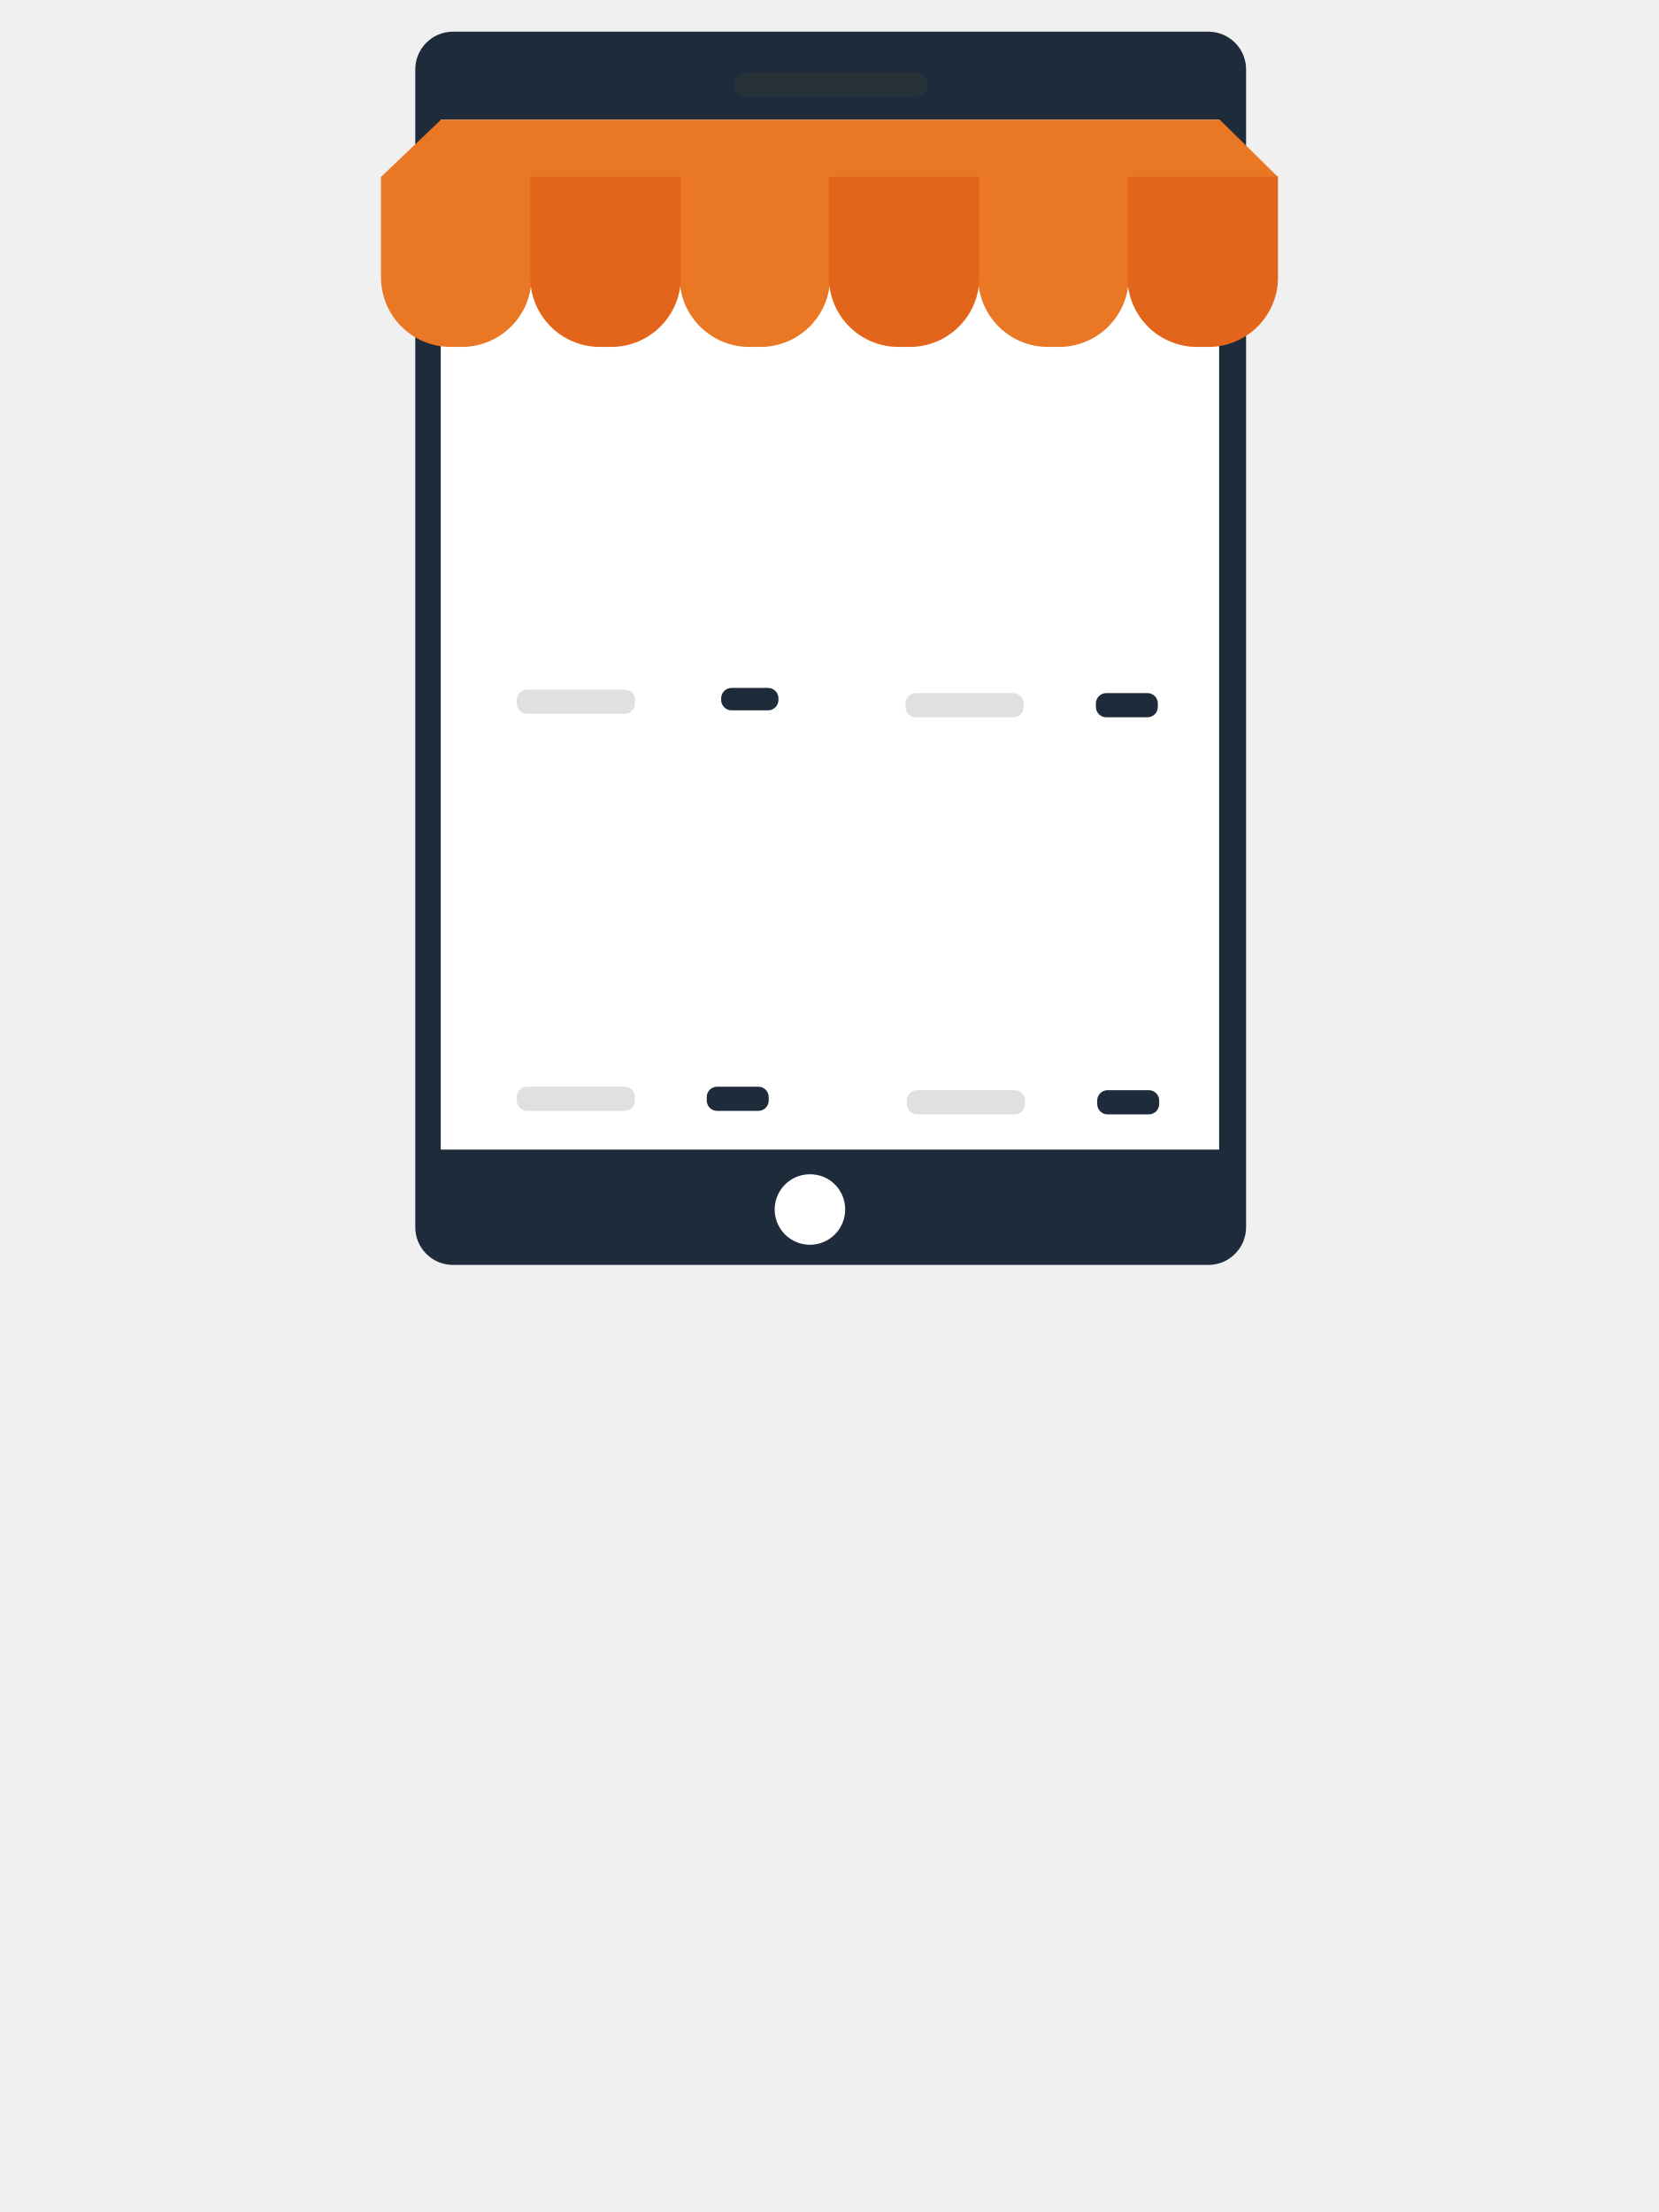
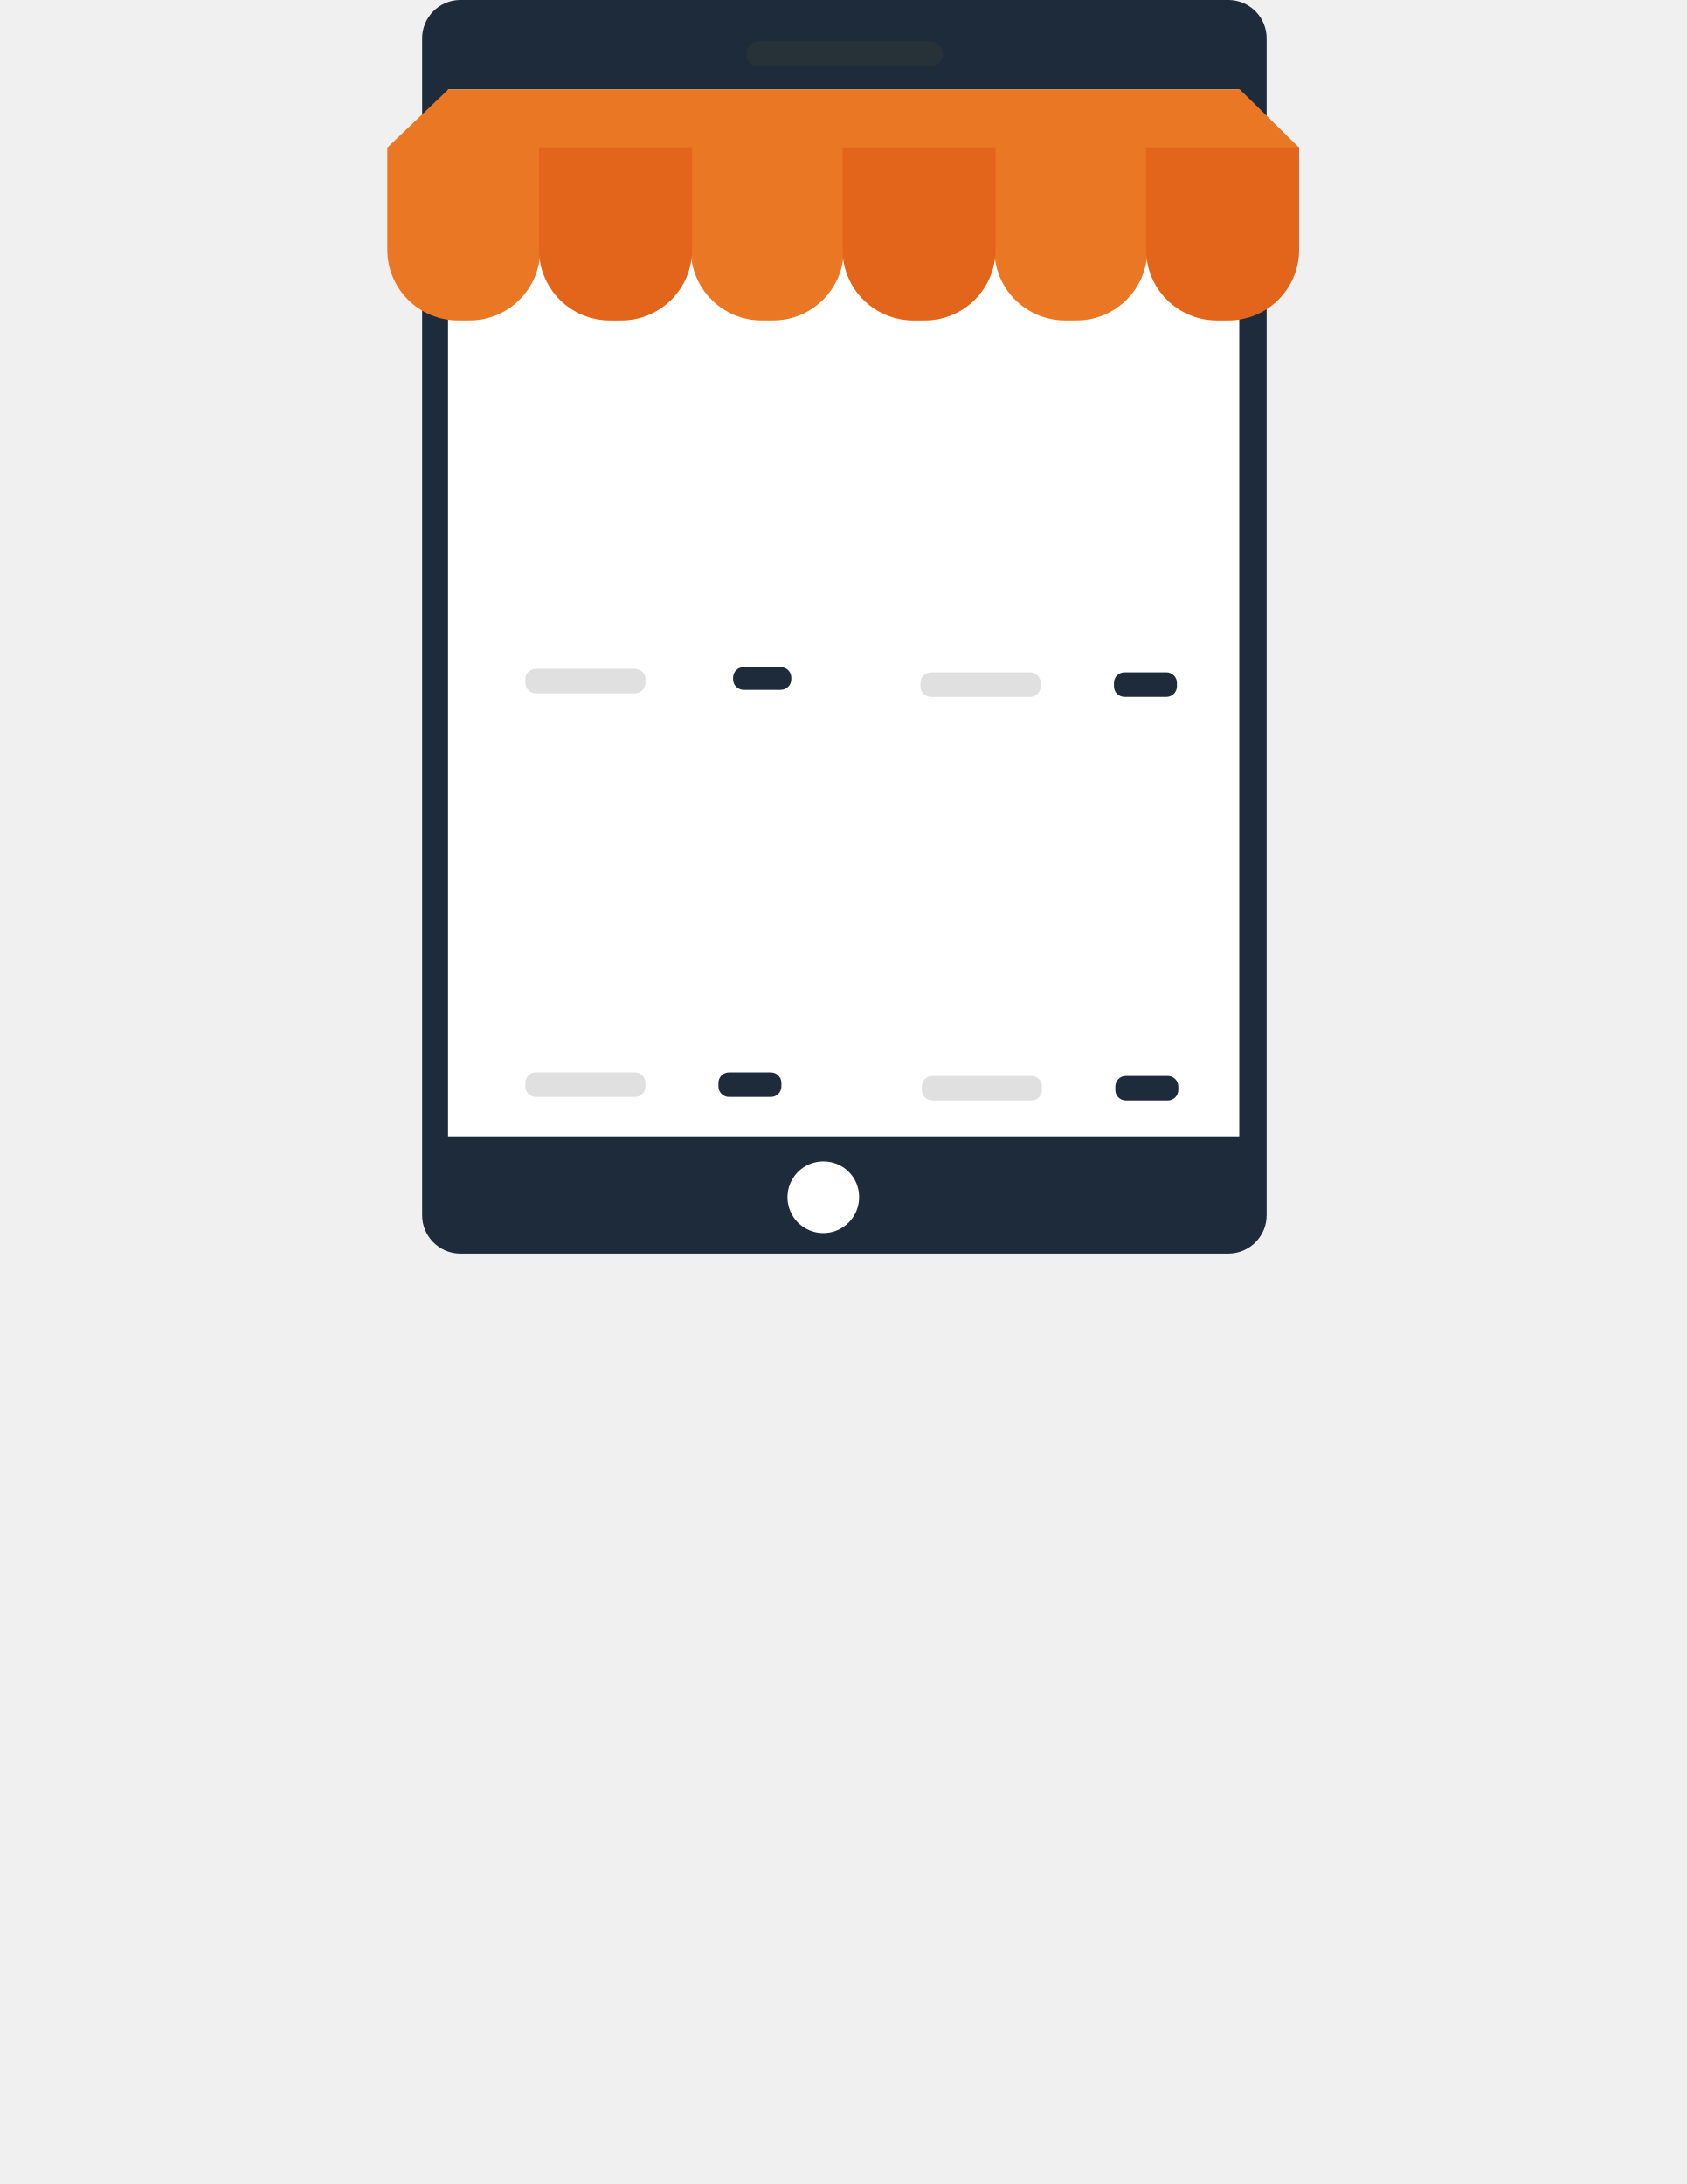
- <svg xmlns="http://www.w3.org/2000/svg" id="Component_187_1" data-name="Component 187 – 1" width="90" height="120" viewBox="0 0 144 186.5">
+ <svg xmlns="http://www.w3.org/2000/svg" id="Component_187_1" data-name="Component 187 – 1" height="186.5" viewBox="0 0 144 186.5" style="width:100%; height:100%">
  <defs>
    <clipPath id="clip-path">
      <rect id="Rectangle_497" data-name="Rectangle 497" width="77.858" height="107.045" fill="none" />
    </clipPath>
    <clipPath id="clip-path-3">
      <rect id="Rectangle_495" data-name="Rectangle 495" width="13.063" height="14.777" fill="#e97724" />
    </clipPath>
  </defs>
  <g id="Group_1223" data-name="Group 1223" transform="translate(33.071)">
    <g id="Group_1222" data-name="Group 1222" clip-path="url(#clip-path)">
      <g id="Group_1221" data-name="Group 1221">
        <g id="Group_1220" data-name="Group 1220" clip-path="url(#clip-path)">
          <path id="Path_3565" data-name="Path 3565" d="M80.134,107.045H14.459a3.275,3.275,0,0,1-3.218-3.329V3.329A3.275,3.275,0,0,1,14.459,0H80.134a3.275,3.275,0,0,1,3.219,3.329V103.716a3.275,3.275,0,0,1-3.219,3.329" transform="translate(-8.266)" fill="#1e2b3b" />
          <path id="Path_3566" data-name="Path 3566" d="M135.242,377.751a3.059,3.059,0,1,1-3.058-3,3.031,3.031,0,0,1,3.058,3" transform="translate(-94.954 -275.575)" fill="#fff" />
          <path id="Path_3567" data-name="Path 3567" d="M131.626,15.471H116.9a1.063,1.063,0,0,1,0-2.125h14.727a1.063,1.063,0,0,1,0,2.125" transform="translate(-85.208 -9.814)" fill="#263238" />
          <rect id="Rectangle_492" data-name="Rectangle 492" width="67.563" height="89.396" transform="translate(5.186 7.637)" fill="#fff" />
          <path id="Path_3568" data-name="Path 3568" d="M7.023,62.327H6.04A6.04,6.04,0,0,1,0,56.287V47.55H13.063v8.737a6.04,6.04,0,0,1-6.04,6.04" transform="translate(0 -34.966)" fill="#e97724" />
          <path id="Path_3569" data-name="Path 3569" d="M55.992,62.327h-.983a6.04,6.04,0,0,1-6.04-6.04V47.55H62.032v8.737a6.039,6.039,0,0,1-6.04,6.04" transform="translate(-36.01 -34.966)" fill="#e97724" />
          <path id="Path_3570" data-name="Path 3570" d="M104.961,62.327h-.983a6.04,6.04,0,0,1-6.04-6.04V47.55H111v8.737a6.039,6.039,0,0,1-6.04,6.04" transform="translate(-72.02 -34.966)" fill="#e97724" />
          <path id="Path_3571" data-name="Path 3571" d="M153.93,62.327h-.983a6.04,6.04,0,0,1-6.04-6.04V47.552a0,0,0,0,1,0,0h13.059a0,0,0,0,1,0,0v8.735a6.039,6.039,0,0,1-6.04,6.04" transform="translate(-108.03 -34.966)" fill="#e97724" />
          <path id="Path_3572" data-name="Path 3572" d="M202.9,62.327h-.983a6.04,6.04,0,0,1-6.04-6.04V47.55h13.063v8.737a6.04,6.04,0,0,1-6.04,6.04" transform="translate(-144.04 -34.966)" fill="#e97724" />
          <path id="Path_3573" data-name="Path 3573" d="M251.868,62.327h-.983a6.04,6.04,0,0,1-6.04-6.04V47.55h13.063v8.737a6.04,6.04,0,0,1-6.04,6.04" transform="translate(-180.05 -34.966)" fill="#e97724" />
          <path id="Path_3577" data-name="Path 3577" d="M77.858,33.83,72.8,28.858H5.209L0,33.83Z" transform="translate(0 -21.221)" fill="#e97724" />
          <path id="Path_3578" data-name="Path 3578" d="M53.911,217.9H45.45a.9.9,0,0,1-.9-.9v-.3a.9.9,0,0,1,.9-.9h8.46a.9.9,0,0,1,.9.9v.3a.9.9,0,0,1-.9.9" transform="translate(-32.763 -158.694)" fill="#e0e0e0" />
          <path id="Path_3579" data-name="Path 3579" d="M115.655,217.209h-3.171a.9.9,0,0,1-.9-.9v-.146a.9.9,0,0,1,.9-.9h3.171a.9.9,0,0,1,.9.9v.146a.9.9,0,0,1-.9.9" transform="translate(-82.058 -158.302)" fill="#1e2b3b" />
          <path id="Path_3580" data-name="Path 3580" d="M53.911,348.145H45.45a.9.9,0,0,1-.9-.9v-.3a.9.9,0,0,1,.9-.9h8.46a.9.9,0,0,1,.9.9v.3a.9.9,0,0,1-.9.9" transform="translate(-32.763 -254.471)" fill="#e0e0e0" />
          <path id="Path_3581" data-name="Path 3581" d="M111.331,348.145h-3.578a.9.9,0,0,1-.9-.9v-.3a.9.9,0,0,1,.9-.9h3.578a.9.9,0,0,1,.9.9v.3a.9.9,0,0,1-.9.9" transform="translate(-78.579 -254.471)" fill="#1e2b3b" />
          <path id="Path_3582" data-name="Path 3582" d="M181.413,219.045h-8.46a.9.9,0,0,1-.9-.9v-.3a.9.9,0,0,1,.9-.9h8.46a.9.9,0,0,1,.9.9v.3a.9.9,0,0,1-.9.9" transform="translate(-126.524 -159.535)" fill="#e0e0e0" />
          <path id="Path_3583" data-name="Path 3583" d="M238.96,219.045h-3.577a.9.9,0,0,1-.9-.9v-.3a.9.9,0,0,1,.9-.9h3.577a.9.9,0,0,1,.9.9v.3a.9.9,0,0,1-.9.9" transform="translate(-172.432 -159.535)" fill="#1e2b3b" />
          <path id="Path_3584" data-name="Path 3584" d="M181.851,349.289h-8.46a.9.9,0,0,1-.9-.9v-.3a.9.9,0,0,1,.9-.9h8.46a.9.9,0,0,1,.9.9v.3a.9.9,0,0,1-.9.9" transform="translate(-126.846 -255.312)" fill="#e0e0e0" />
          <path id="Path_3585" data-name="Path 3585" d="M239.4,349.289H235.82a.9.9,0,0,1-.9-.9v-.3a.9.9,0,0,1,.9-.9H239.4a.9.9,0,0,1,.9.9v.3a.9.9,0,0,1-.9.9" transform="translate(-172.754 -255.312)" fill="#1e2b3b" />
          <g id="Group_1219" data-name="Group 1219" transform="translate(64.795 12.584)" opacity="0.3" style="mix-blend-mode: multiply;isolation: isolate">
            <g id="Group_1218" data-name="Group 1218">
              <g id="Group_1217" data-name="Group 1217" clip-path="url(#clip-path-3)">
                <path id="Path_3576" data-name="Path 3576" d="M251.868,62.327h-.983a6.04,6.04,0,0,1-6.04-6.04V47.55h13.063v8.737a6.04,6.04,0,0,1-6.04,6.04" transform="translate(-244.845 -47.55)" fill="#e97724" />
              </g>
            </g>
          </g>
          <g id="Group_1216" data-name="Group 1216" transform="translate(38.877 12.584)" opacity="0.3" style="mix-blend-mode: multiply;isolation: isolate">
            <g id="Group_1215" data-name="Group 1215">
              <g id="Group_1214" data-name="Group 1214" clip-path="url(#clip-path-3)">
                <path id="Path_3575" data-name="Path 3575" d="M153.93,62.327h-.983a6.04,6.04,0,0,1-6.04-6.04V47.552a0,0,0,0,1,0,0h13.059a0,0,0,0,1,0,0v8.735a6.039,6.039,0,0,1-6.04,6.04" transform="translate(-146.907 -47.55)" fill="#e97724" />
              </g>
            </g>
          </g>
          <g id="Group_1213" data-name="Group 1213" transform="translate(12.959 12.584)" opacity="0.3" style="mix-blend-mode: multiply;isolation: isolate">
            <g id="Group_1212" data-name="Group 1212">
              <g id="Group_1211" data-name="Group 1211" clip-path="url(#clip-path-3)">
                <path id="Path_3574" data-name="Path 3574" d="M55.992,62.327h-.983a6.04,6.04,0,0,1-6.04-6.04V47.55H62.032v8.737a6.039,6.039,0,0,1-6.04,6.04" transform="translate(-48.969 -47.55)" fill="#e97724" />
              </g>
            </g>
          </g>
        </g>
      </g>
    </g>
  </g>
</svg>
